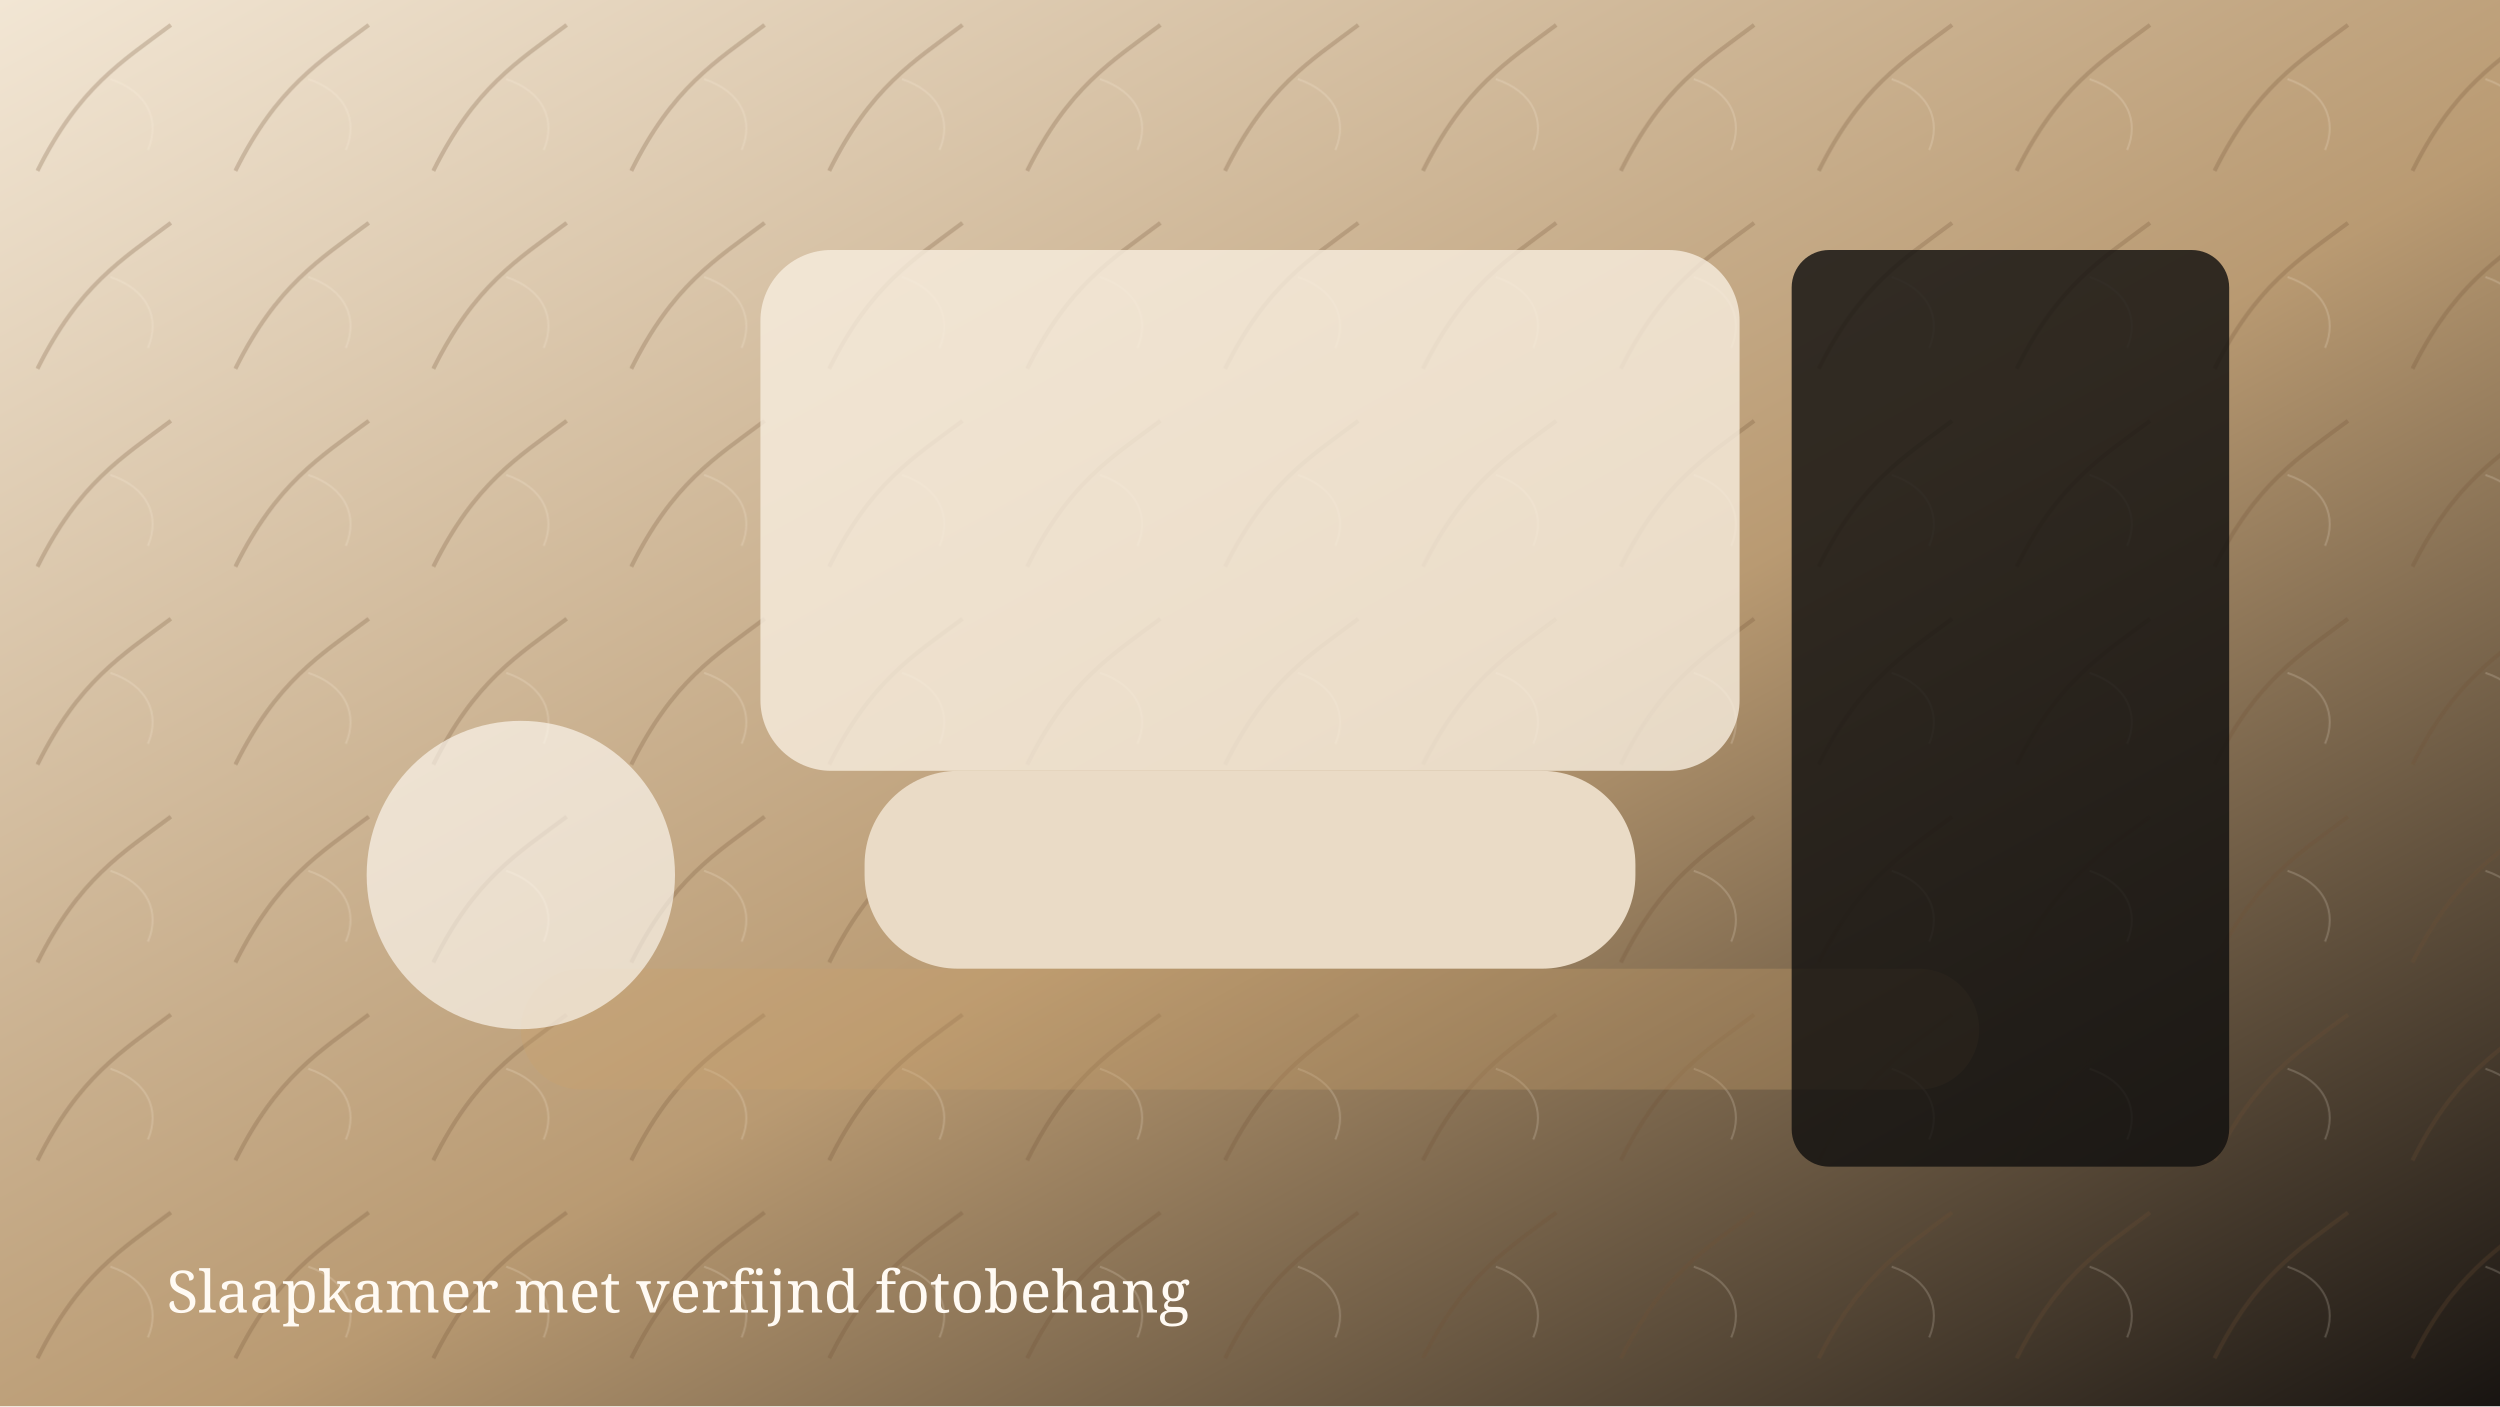
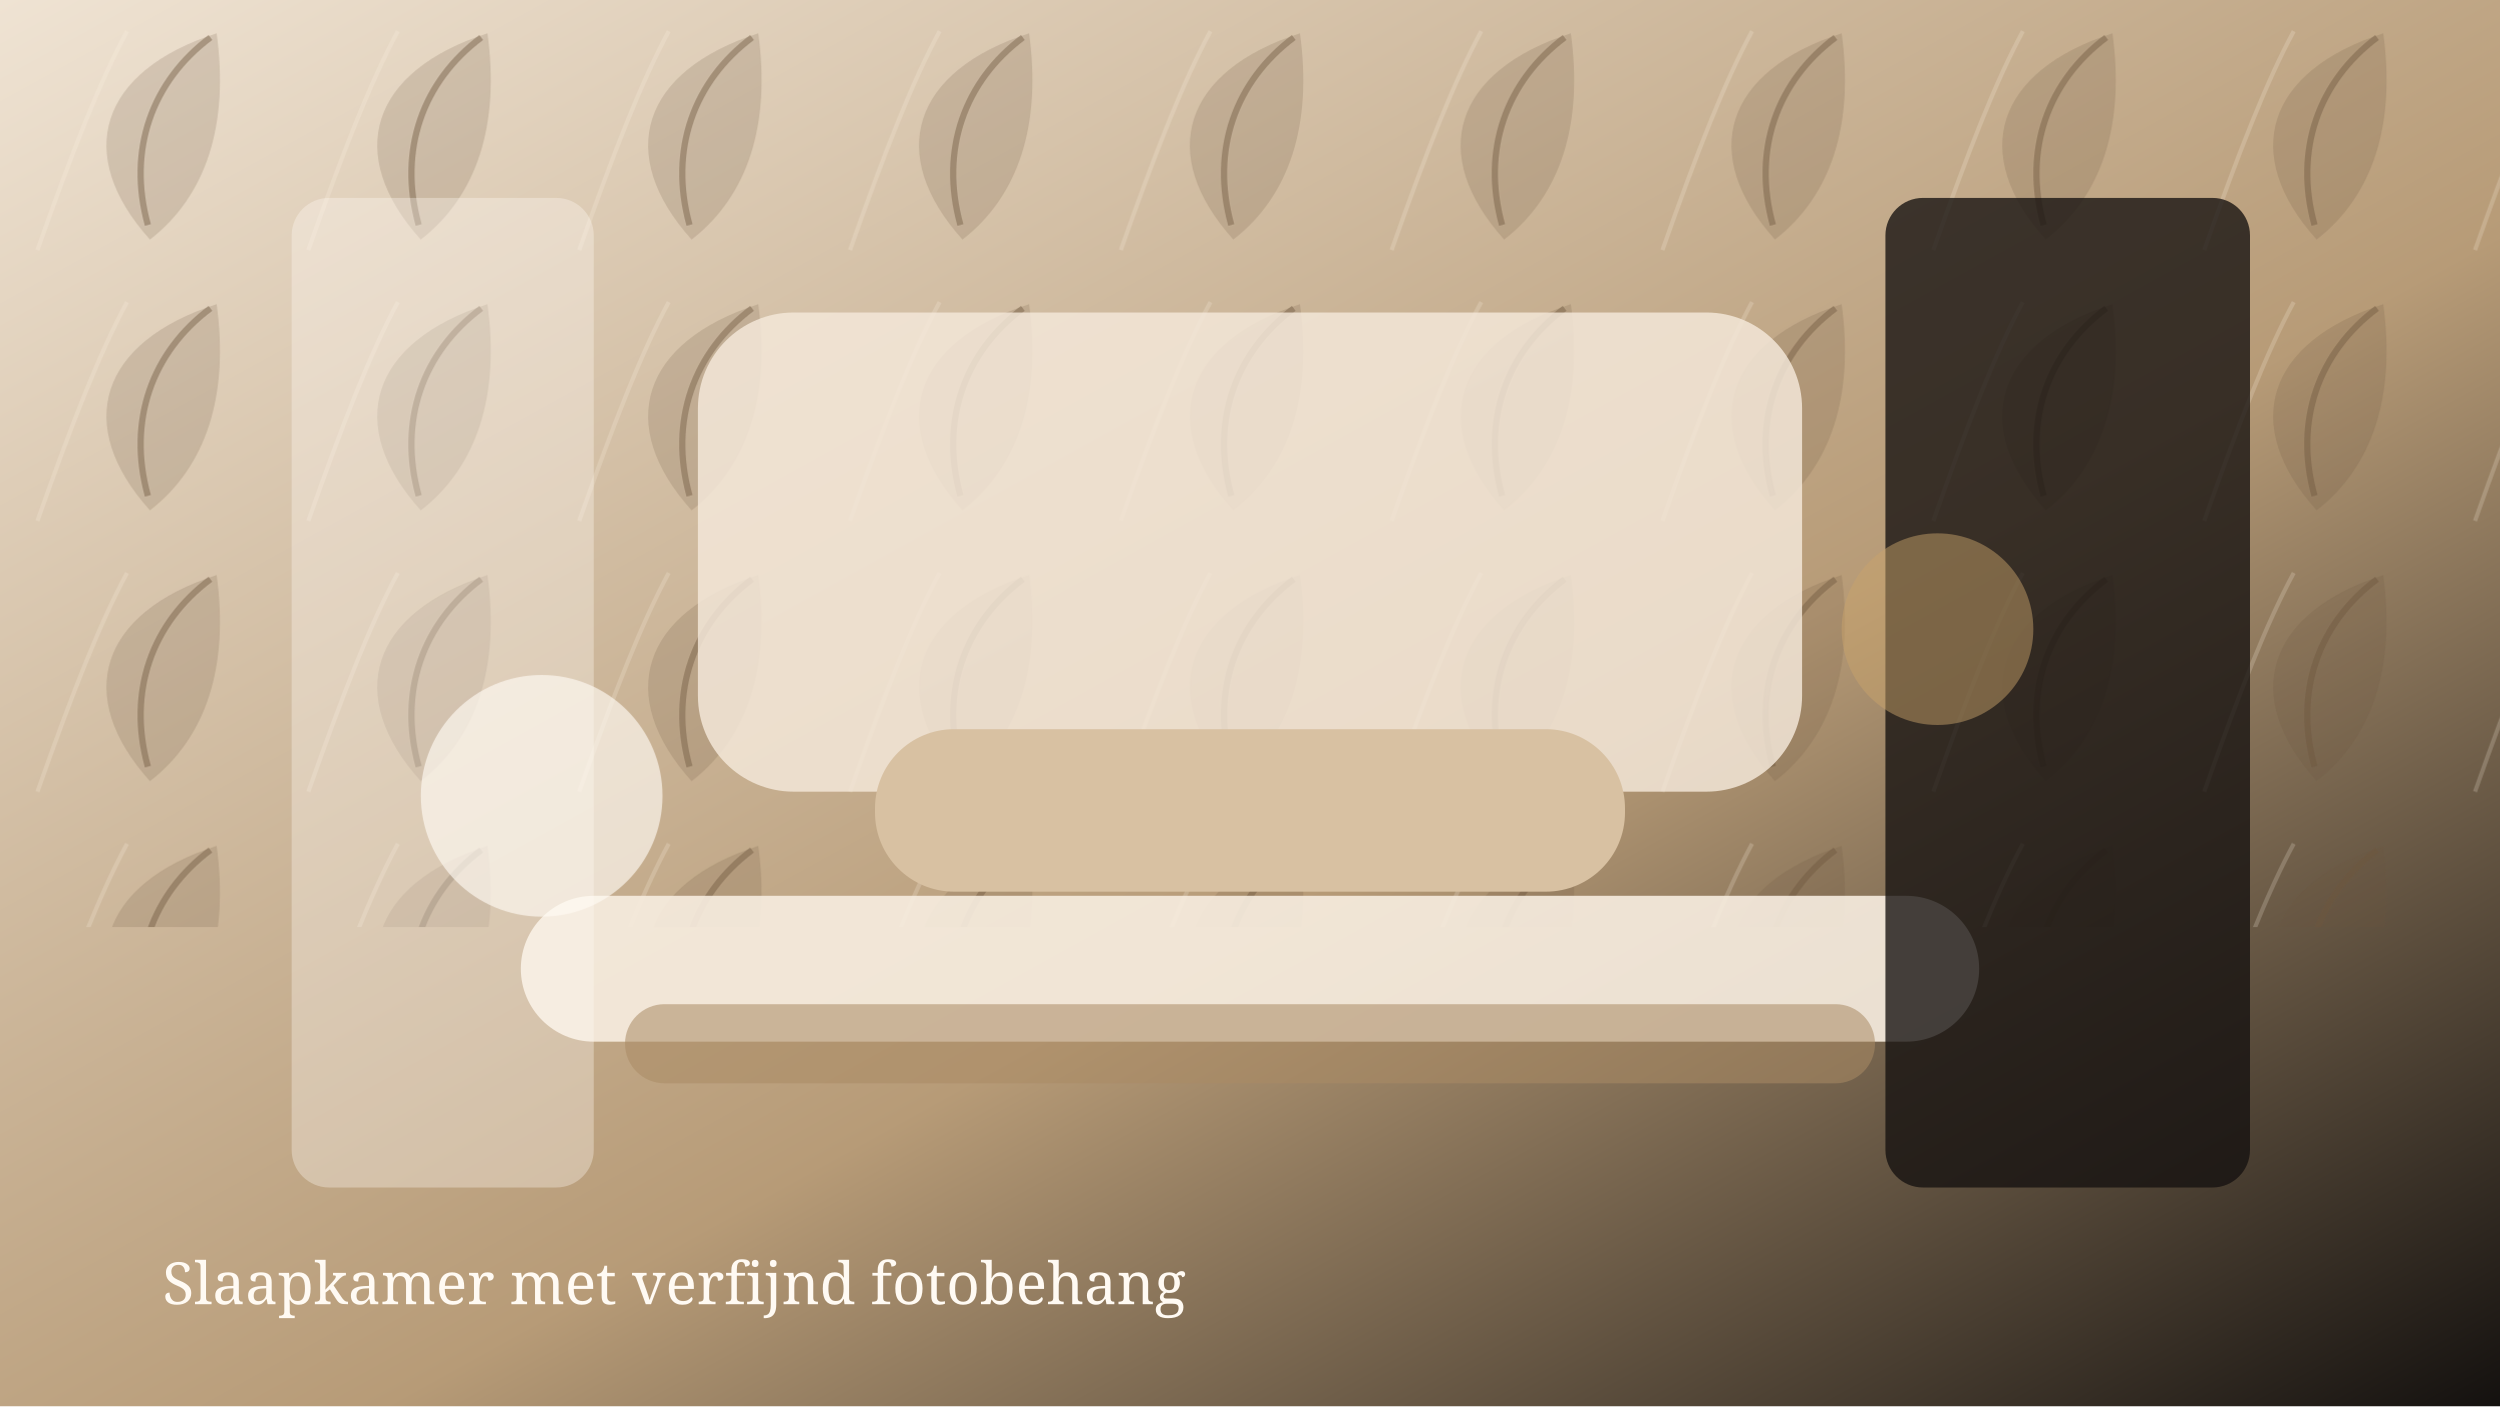
- <svg xmlns="http://www.w3.org/2000/svg" viewBox="0 0 1200 675">
+ <svg xmlns="http://www.w3.org/2000/svg" viewBox="0 0 1200 675" role="img" aria-labelledby="title desc">
  <defs>
-     <linearGradient id="g" x1="0" x2="1" y1="0" y2="1">
-       <stop stop-color="#f2e6d4" />
-       <stop offset=".55" stop-color="#b99a72" />
-       <stop offset="1" stop-color="#181411" />
+     <linearGradient id="v" x1="0" y1="0" x2="1" y2="1">
+       <stop stop-color="#efe3d3" />
+       <stop offset=".58" stop-color="#b79b77" />
+       <stop offset="1" stop-color="#14110f" />
    </linearGradient>
-     <pattern id="p" width="95" height="95" patternUnits="userSpaceOnUse">
-       <path d="M18 82C38 42 58 30 82 12" fill="none" stroke="#705234" stroke-opacity=".25" stroke-width="2" />
-       <path d="M53 38c18 6 24 20 18 34" fill="none" stroke="#fff6e8" stroke-opacity=".18" />
+     <filter id="soft">
+       <feGaussianBlur stdDeviation="0.35" />
+     </filter>
+     <pattern id="bot" width="130" height="130" patternUnits="userSpaceOnUse">
+       <path d="M72 115C35 74 48 34 104 16c6 44-5 78-32 99Z" fill="#6e563e" fill-opacity=".18" />
+       <path d="M71 108C61 72 73 39 101 18" stroke="#6e563e" stroke-opacity=".42" stroke-width="3" fill="none" />
+       <path d="M18 120C35 72 48 39 61 15" stroke="#fff6ea" stroke-opacity=".2" stroke-width="2" fill="none" />
    </pattern>
  </defs>
-   <rect width="1200" height="675" fill="url(#g)" />
-   <rect width="1200" height="675" fill="url(#p)" />
-   <rect x="365" y="120" width="470" height="250" rx="34" fill="#f7eddf" opacity=".8" />
-   <rect x="415" y="370" width="370" height="95" rx="45" fill="#eadbc6" />
-   <rect x="250" y="465" width="700" height="58" rx="29" fill="#c8a26b" opacity=".32" />
-   <rect x="860" y="120" width="210" height="440" rx="18" fill="#11100f" opacity=".82" />
-   <circle cx="250" cy="420" r="74" fill="#fffaf3" opacity=".65" />
-   <text x="80" y="630" fill="#fffaf3" font-family="Georgia,serif" font-size="28">Slaapkamer met verfijnd fotobehang</text>
+   <rect width="1200" height="675" fill="url(#v)" />
+   <rect width="1200" height="445" fill="url(#bot)" />
+   <rect x="335" y="150" width="530" height="230" rx="46" fill="#f4e8da" opacity=".83" />
+   <rect x="420" y="350" width="360" height="78" rx="38" fill="#d8c1a2" />
+   <rect x="250" y="430" width="700" height="70" rx="35" fill="#f7ede0" opacity=".9" />
+   <rect x="300" y="482" width="600" height="38" rx="19" fill="#aa8b65" opacity=".55" />
+   <rect x="140" y="95" width="145" height="475" rx="18" fill="#fffaf3" opacity=".34" />
+   <rect x="905" y="95" width="175" height="475" rx="18" fill="#15110f" opacity=".78" />
+   <circle cx="260" cy="382" r="58" fill="#fffaf3" opacity=".65" filter="url(#soft)" />
+   <circle cx="930" cy="302" r="46" fill="#c8a26b" opacity=".48" />
+   <text x="78" y="626" fill="#fffaf3" font-family="Georgia,serif" font-size="28">Slaapkamer met verfijnd fotobehang</text>
</svg>
